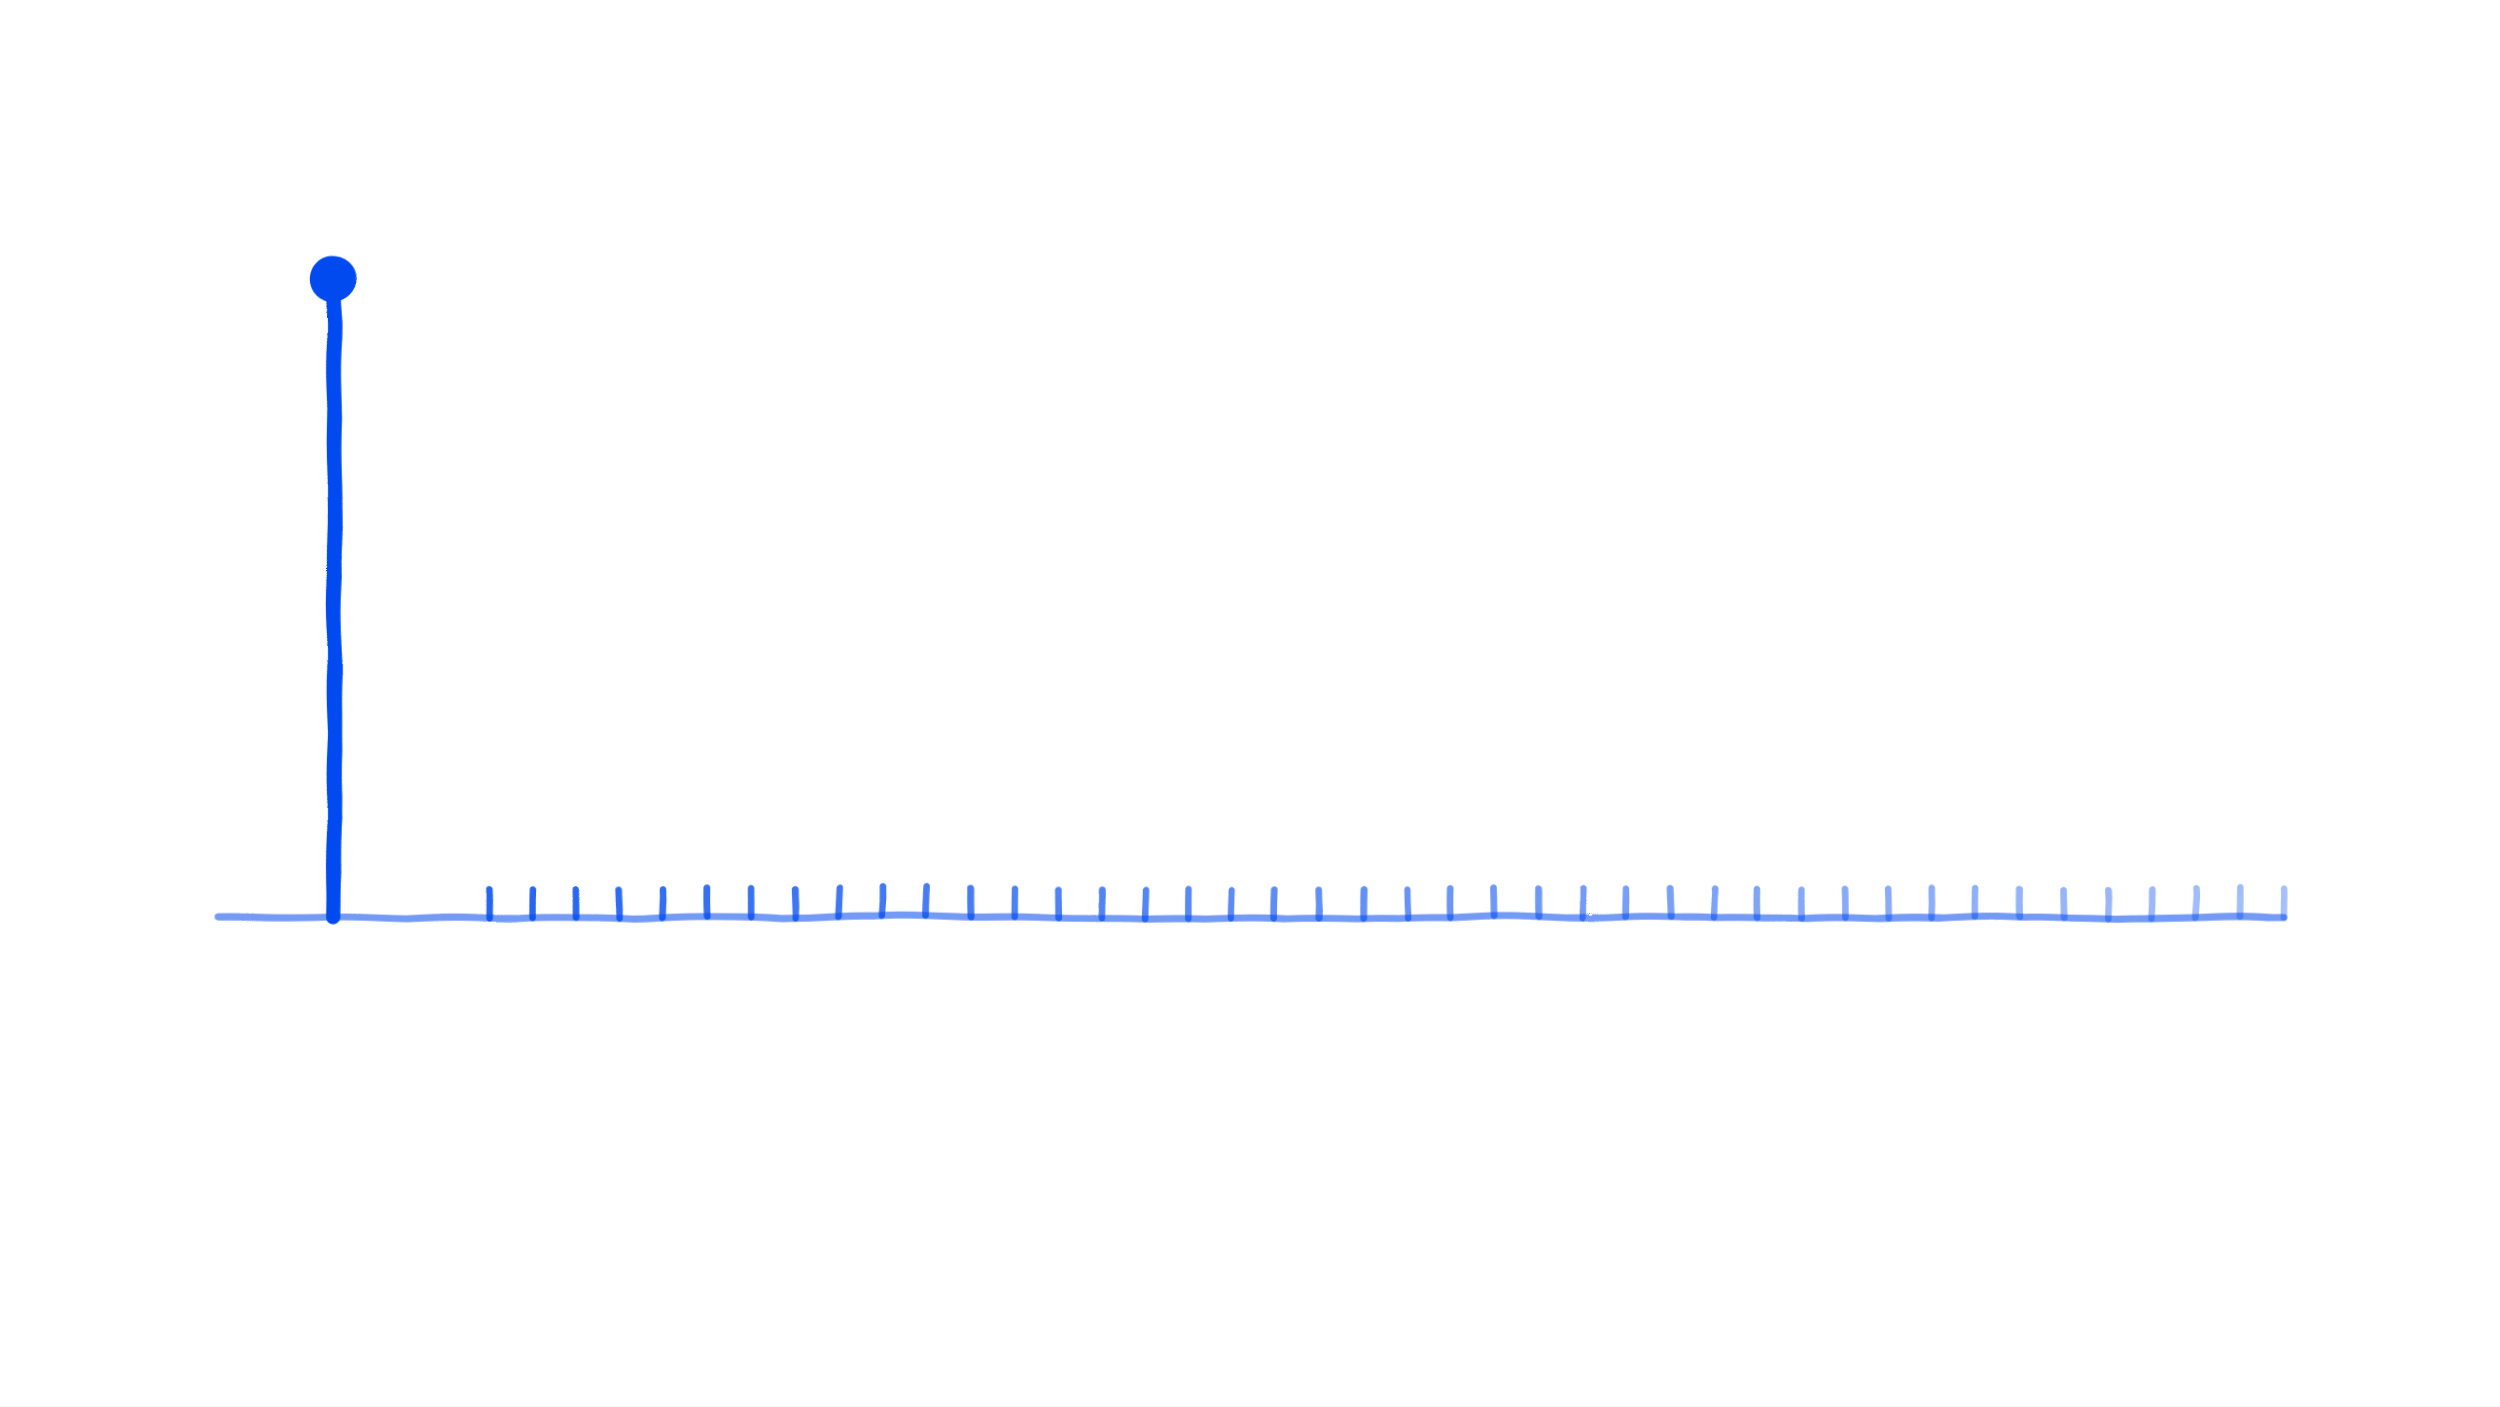
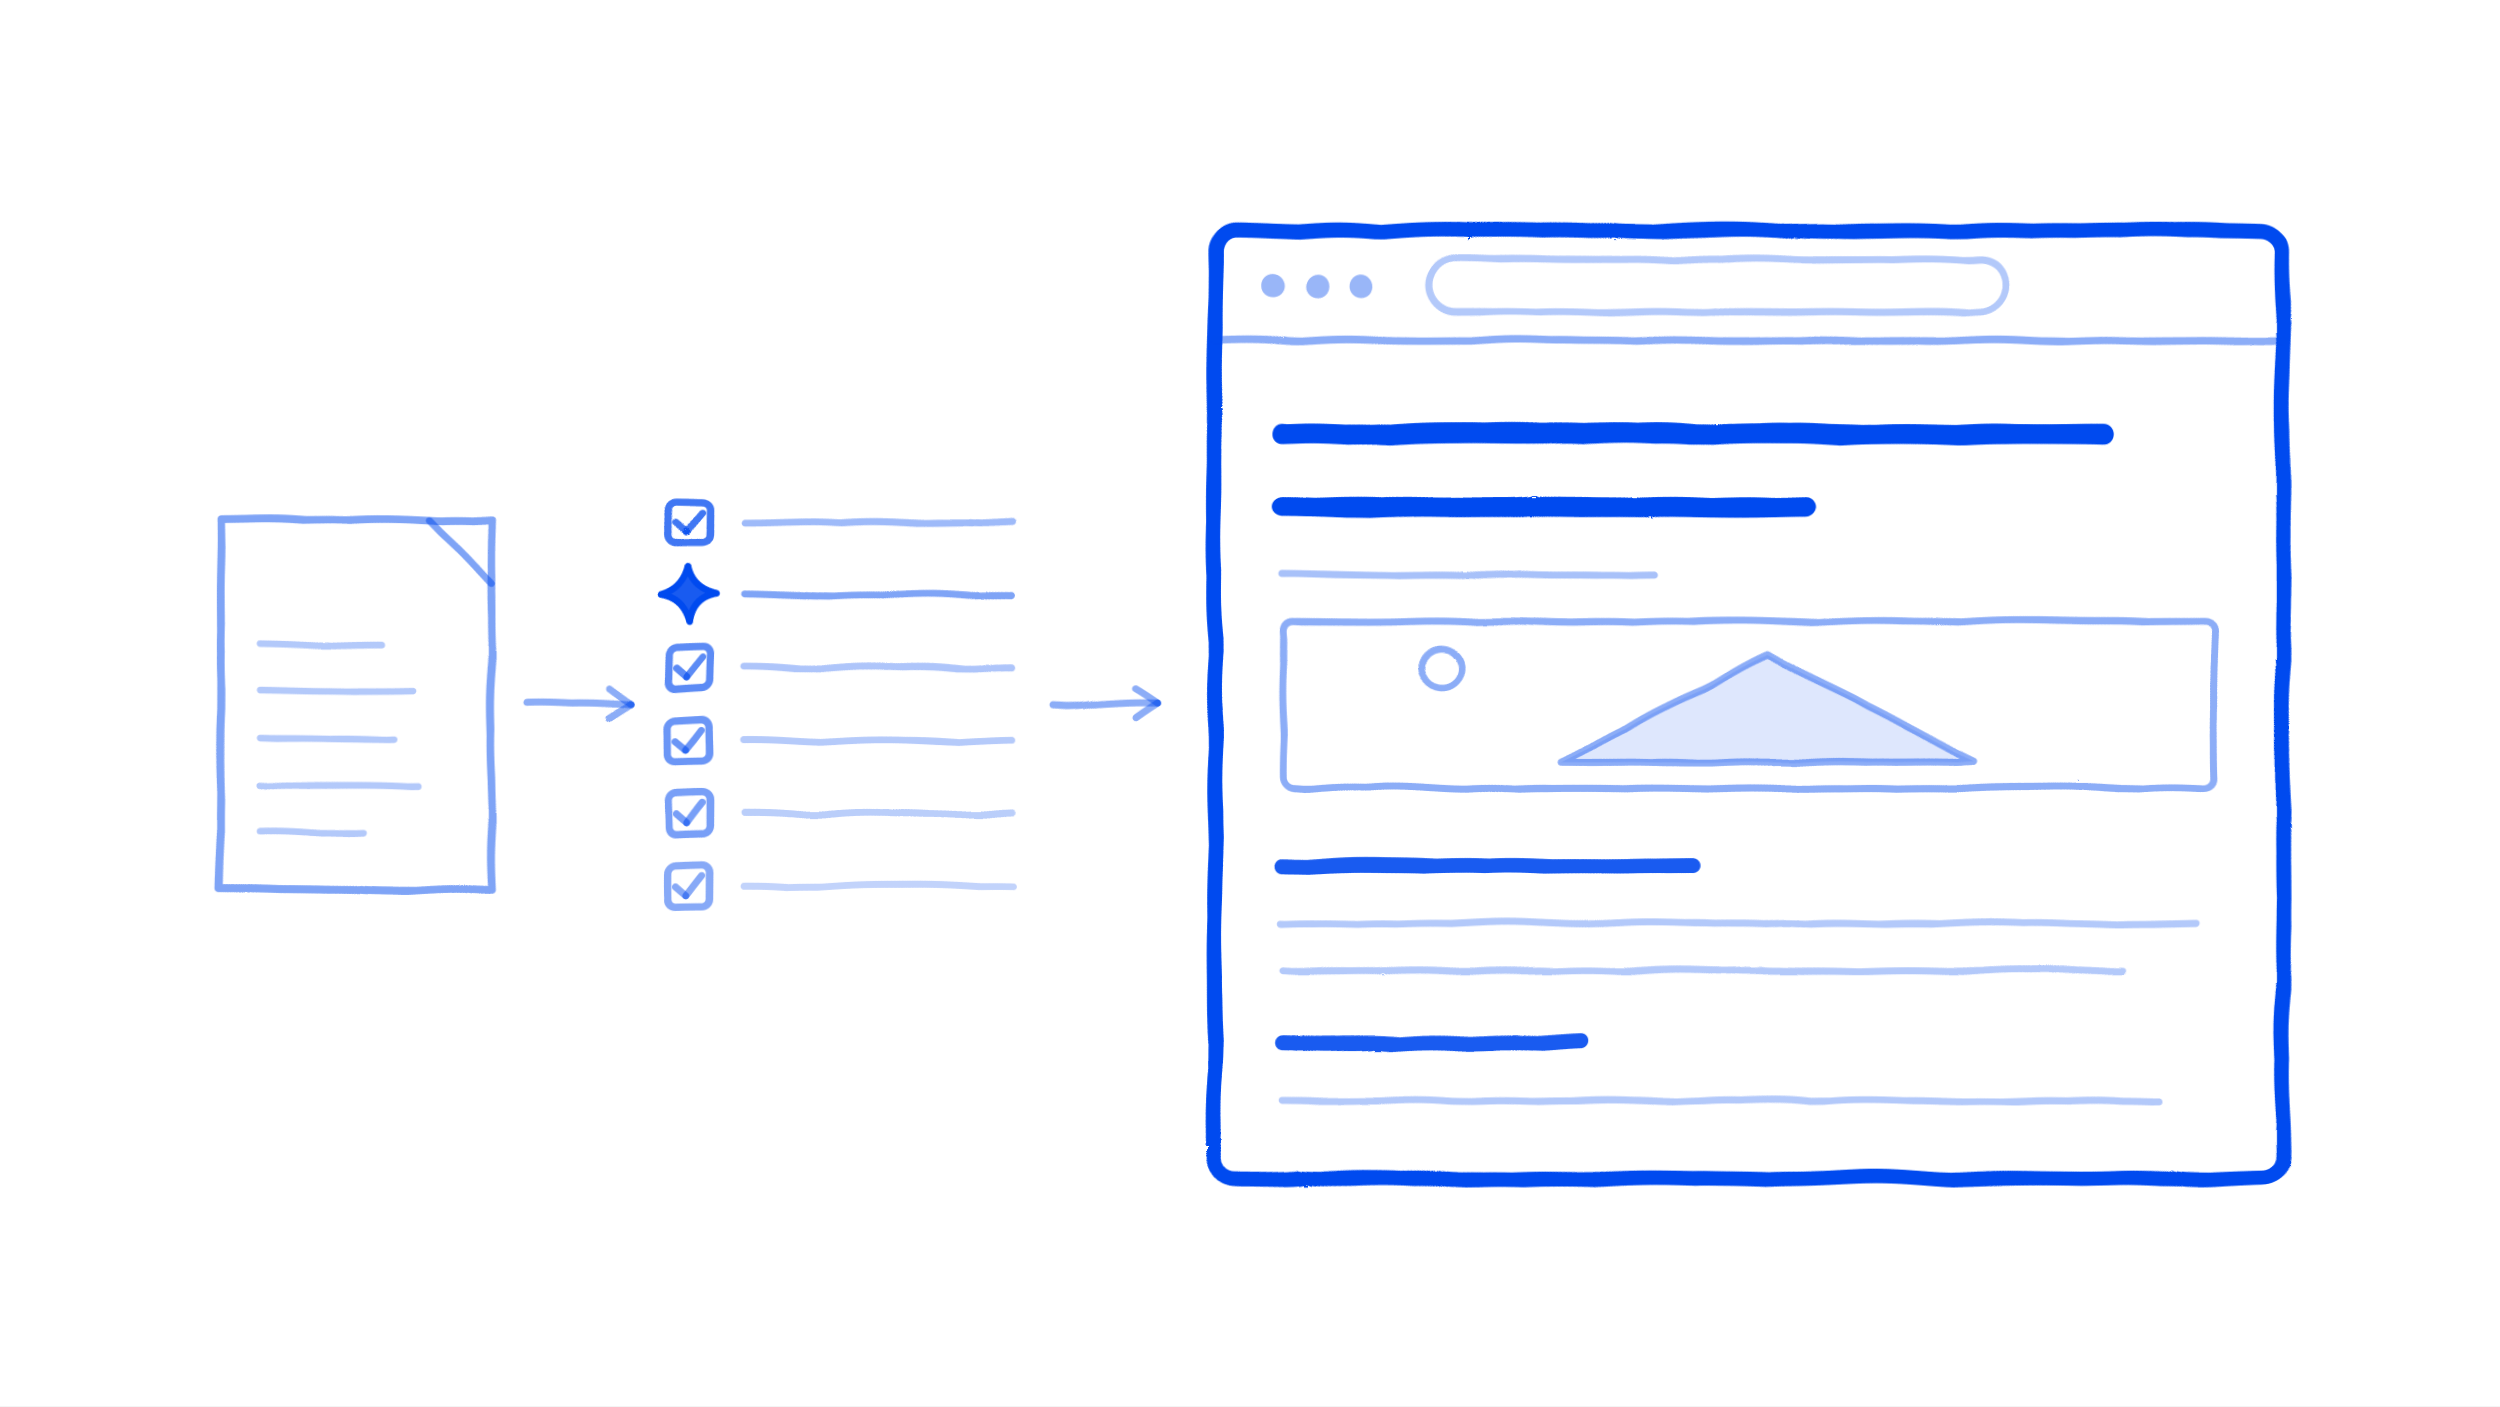
<svg xmlns="http://www.w3.org/2000/svg" viewBox="0 0 960 540" width="960" height="540" role="img" stroke-linejoin="round">
  <defs>
    <filter id="rough" x="-20%" y="-20%" width="140%" height="140%">
      <feTurbulence type="turbulence" baseFrequency="0.016" numOctaves="2" seed="7" result="n" />
      <feDisplacementMap in="SourceGraphic" in2="n" scale="2.4" xChannelSelector="R" yChannelSelector="G" />
    </filter>
  </defs>
  <rect width="960" height="540" fill="#FFFFFF" />
  <g filter="url(#rough)">
-     <path d="M84.0,351.8 L876.0,351.8" fill="none" stroke="#004AEF" stroke-opacity="0.55" stroke-width="2.7" stroke-linecap="round" />
-     <path d="M127.6,351.8 L127.6,106.3" fill="none" stroke="#004AEF" stroke-opacity="1.00" stroke-width="5.7" stroke-linecap="round" />
-     <circle cx="127.6" cy="106.3" r="9.0" fill="#004AEF" fill-opacity="1.00" />
-     <path d="M187.0,351.8 L187.0,340.8" fill="none" stroke="#004AEF" stroke-opacity="0.85" stroke-width="2.55" stroke-linecap="round" />
-     <path d="M203.8,351.8 L203.8,340.8" fill="none" stroke="#004AEF" stroke-opacity="0.84" stroke-width="2.55" stroke-linecap="round" />
-     <path d="M220.6,351.8 L220.6,340.8" fill="none" stroke="#004AEF" stroke-opacity="0.83" stroke-width="2.55" stroke-linecap="round" />
-     <path d="M237.4,351.8 L237.4,340.8" fill="none" stroke="#004AEF" stroke-opacity="0.81" stroke-width="2.55" stroke-linecap="round" />
-     <path d="M254.2,351.8 L254.2,340.8" fill="none" stroke="#004AEF" stroke-opacity="0.80" stroke-width="2.55" stroke-linecap="round" />
-     <path d="M271.0,351.8 L271.0,340.8" fill="none" stroke="#004AEF" stroke-opacity="0.79" stroke-width="2.55" stroke-linecap="round" />
-     <path d="M287.8,351.8 L287.8,340.8" fill="none" stroke="#004AEF" stroke-opacity="0.78" stroke-width="2.55" stroke-linecap="round" />
-     <path d="M304.6,351.8 L304.6,340.8" fill="none" stroke="#004AEF" stroke-opacity="0.76" stroke-width="2.55" stroke-linecap="round" />
-     <path d="M321.4,351.8 L321.4,340.8" fill="none" stroke="#004AEF" stroke-opacity="0.75" stroke-width="2.55" stroke-linecap="round" />
-     <path d="M338.2,351.8 L338.2,340.8" fill="none" stroke="#004AEF" stroke-opacity="0.74" stroke-width="2.55" stroke-linecap="round" />
-     <path d="M355.0,351.8 L355.0,340.8" fill="none" stroke="#004AEF" stroke-opacity="0.73" stroke-width="2.55" stroke-linecap="round" />
-     <path d="M371.8,351.8 L371.8,340.8" fill="none" stroke="#004AEF" stroke-opacity="0.72" stroke-width="2.55" stroke-linecap="round" />
-     <path d="M388.6,351.8 L388.6,340.8" fill="none" stroke="#004AEF" stroke-opacity="0.70" stroke-width="2.55" stroke-linecap="round" />
-     <path d="M405.4,351.8 L405.4,340.8" fill="none" stroke="#004AEF" stroke-opacity="0.69" stroke-width="2.55" stroke-linecap="round" />
-     <path d="M422.2,351.8 L422.2,340.8" fill="none" stroke="#004AEF" stroke-opacity="0.68" stroke-width="2.55" stroke-linecap="round" />
-     <path d="M439.0,351.8 L439.0,340.8" fill="none" stroke="#004AEF" stroke-opacity="0.67" stroke-width="2.55" stroke-linecap="round" />
-     <path d="M455.9,351.8 L455.9,340.8" fill="none" stroke="#004AEF" stroke-opacity="0.65" stroke-width="2.55" stroke-linecap="round" />
-     <path d="M472.7,351.8 L472.7,340.8" fill="none" stroke="#004AEF" stroke-opacity="0.64" stroke-width="2.55" stroke-linecap="round" />
-     <path d="M489.5,351.8 L489.5,340.8" fill="none" stroke="#004AEF" stroke-opacity="0.63" stroke-width="2.55" stroke-linecap="round" />
-     <path d="M506.3,351.8 L506.3,340.8" fill="none" stroke="#004AEF" stroke-opacity="0.62" stroke-width="2.55" stroke-linecap="round" />
-     <path d="M523.1,351.8 L523.1,340.8" fill="none" stroke="#004AEF" stroke-opacity="0.61" stroke-width="2.55" stroke-linecap="round" />
-     <path d="M539.9,351.8 L539.9,340.8" fill="none" stroke="#004AEF" stroke-opacity="0.59" stroke-width="2.55" stroke-linecap="round" />
-     <path d="M556.7,351.8 L556.7,340.8" fill="none" stroke="#004AEF" stroke-opacity="0.58" stroke-width="2.55" stroke-linecap="round" />
-     <path d="M573.5,351.8 L573.5,340.8" fill="none" stroke="#004AEF" stroke-opacity="0.57" stroke-width="2.55" stroke-linecap="round" />
-     <path d="M590.3,351.8 L590.3,340.8" fill="none" stroke="#004AEF" stroke-opacity="0.56" stroke-width="2.55" stroke-linecap="round" />
-     <path d="M607.1,351.8 L607.1,340.8" fill="none" stroke="#004AEF" stroke-opacity="0.55" stroke-width="2.55" stroke-linecap="round" />
-     <path d="M623.9,351.8 L623.9,340.8" fill="none" stroke="#004AEF" stroke-opacity="0.53" stroke-width="2.55" stroke-linecap="round" />
-     <path d="M640.7,351.8 L640.7,340.8" fill="none" stroke="#004AEF" stroke-opacity="0.52" stroke-width="2.55" stroke-linecap="round" />
-     <path d="M657.5,351.8 L657.5,340.8" fill="none" stroke="#004AEF" stroke-opacity="0.51" stroke-width="2.55" stroke-linecap="round" />
-     <path d="M674.3,351.8 L674.3,340.8" fill="none" stroke="#004AEF" stroke-opacity="0.50" stroke-width="2.55" stroke-linecap="round" />
-     <path d="M691.1,351.8 L691.1,340.8" fill="none" stroke="#004AEF" stroke-opacity="0.48" stroke-width="2.55" stroke-linecap="round" />
-     <path d="M707.9,351.8 L707.9,340.8" fill="none" stroke="#004AEF" stroke-opacity="0.47" stroke-width="2.55" stroke-linecap="round" />
-     <path d="M724.7,351.8 L724.7,340.8" fill="none" stroke="#004AEF" stroke-opacity="0.46" stroke-width="2.55" stroke-linecap="round" />
-     <path d="M741.6,351.8 L741.6,340.8" fill="none" stroke="#004AEF" stroke-opacity="0.45" stroke-width="2.55" stroke-linecap="round" />
-     <path d="M758.4,351.8 L758.4,340.8" fill="none" stroke="#004AEF" stroke-opacity="0.44" stroke-width="2.55" stroke-linecap="round" />
-     <path d="M775.2,351.8 L775.2,340.8" fill="none" stroke="#004AEF" stroke-opacity="0.42" stroke-width="2.55" stroke-linecap="round" />
-     <path d="M792.0,351.8 L792.0,340.8" fill="none" stroke="#004AEF" stroke-opacity="0.41" stroke-width="2.55" stroke-linecap="round" />
-     <path d="M808.8,351.8 L808.8,340.8" fill="none" stroke="#004AEF" stroke-opacity="0.40" stroke-width="2.55" stroke-linecap="round" />
-     <path d="M825.6,351.8 L825.6,340.8" fill="none" stroke="#004AEF" stroke-opacity="0.39" stroke-width="2.55" stroke-linecap="round" />
-     <path d="M842.4,351.8 L842.4,340.8" fill="none" stroke="#004AEF" stroke-opacity="0.37" stroke-width="2.55" stroke-linecap="round" />
-     <path d="M859.2,351.8 L859.2,340.8" fill="none" stroke="#004AEF" stroke-opacity="0.36" stroke-width="2.55" stroke-linecap="round" />
-     <path d="M876.0,351.8 L876.0,340.8" fill="none" stroke="#004AEF" stroke-opacity="0.35" stroke-width="2.55" stroke-linecap="round" />
+     <rect x="84.0" y="199.0" width="104.0" height="142.0" rx="0" fill="none" stroke="#004AEF" stroke-opacity="0.50" stroke-width="3.0" />
+     <path d="M164.0,199.0 L188.0,223.0" fill="none" stroke="#004AEF" stroke-opacity="0.50" stroke-width="2.7" stroke-linecap="round" />
+     <path d="M99.0,247.0 L146.4,247.0" fill="none" stroke="#004AEF" stroke-opacity="0.30" stroke-width="2.55" stroke-linecap="round" />
+     <path d="M99.0,265.0 L158.2,265.0" fill="none" stroke="#004AEF" stroke-opacity="0.30" stroke-width="2.55" stroke-linecap="round" />
+     <path d="M99.0,283.0 L150.8,283.0" fill="none" stroke="#004AEF" stroke-opacity="0.30" stroke-width="2.55" stroke-linecap="round" />
+     <path d="M99.0,301.0 L159.7,301.0" fill="none" stroke="#004AEF" stroke-opacity="0.30" stroke-width="2.55" stroke-linecap="round" />
+     <path d="M99.0,319.0 L139.0,319.0" fill="none" stroke="#004AEF" stroke-opacity="0.30" stroke-width="2.55" stroke-linecap="round" />
+     <path d="M202.0,270.0 L242.0,270.0" fill="none" stroke="#004AEF" stroke-opacity="0.45" stroke-width="2.7" stroke-linecap="round" />
+     <path d="M233.5,264.4 L242.0,270.0" fill="none" stroke="#004AEF" stroke-opacity="0.45" stroke-width="2.7" stroke-linecap="round" />
+     <path d="M233.5,275.6 L242.0,270.0" fill="none" stroke="#004AEF" stroke-opacity="0.45" stroke-width="2.7" stroke-linecap="round" />
+     <rect x="256.0" y="192.0" width="16.0" height="16.0" rx="3" fill="none" stroke="#004AEF" stroke-opacity="0.75" stroke-width="2.85" />
+     <path d="M259.0,200.0 L263.0,203.6" fill="none" stroke="#004AEF" stroke-opacity="0.75" stroke-width="2.7" stroke-linecap="round" />
+     <path d="M263.0,203.6 L269.0,196.1" fill="none" stroke="#004AEF" stroke-opacity="0.75" stroke-width="2.7" stroke-linecap="round" />
+     <path d="M285.0,200.0 L388.0,200.0" fill="none" stroke="#004AEF" stroke-opacity="0.38" stroke-width="2.7" stroke-linecap="round" />
+     <path d="M264.0,217.5 Q265.8,226.2 274.5,228.0 Q265.8,229.8 264.0,238.5 Q262.2,229.8 253.5,228.0 Q262.2,226.2 264.0,217.5 Z" fill="#004AEF" fill-opacity="0.90" stroke="#004AEF" stroke-opacity="1.00" stroke-width="2.55" stroke-linejoin="round" />
+     <path d="M285.0,228.0 L388.0,228.0" fill="none" stroke="#004AEF" stroke-opacity="0.50" stroke-width="2.7" stroke-linecap="round" />
+     <rect x="256.0" y="248.0" width="16.0" height="16.0" rx="3" fill="none" stroke="#004AEF" stroke-opacity="0.64" stroke-width="2.85" />
+     <path d="M259.0,256.0 L263.0,259.6" fill="none" stroke="#004AEF" stroke-opacity="0.64" stroke-width="2.7" stroke-linecap="round" />
+     <path d="M263.0,259.6 L269.0,252.1" fill="none" stroke="#004AEF" stroke-opacity="0.64" stroke-width="2.7" stroke-linecap="round" />
+     <path d="M285.0,256.0 L388.0,256.0" fill="none" stroke="#004AEF" stroke-opacity="0.32" stroke-width="2.7" stroke-linecap="round" />
+     <rect x="256.0" y="276.0" width="16.0" height="16.0" rx="3" fill="none" stroke="#004AEF" stroke-opacity="0.58" stroke-width="2.85" />
+     <path d="M259.0,284.0 L263.0,287.6" fill="none" stroke="#004AEF" stroke-opacity="0.58" stroke-width="2.7" stroke-linecap="round" />
+     <path d="M263.0,287.6 L269.0,280.1" fill="none" stroke="#004AEF" stroke-opacity="0.58" stroke-width="2.7" stroke-linecap="round" />
+     <path d="M285.0,284.0 L388.0,284.0" fill="none" stroke="#004AEF" stroke-opacity="0.29" stroke-width="2.7" stroke-linecap="round" />
+     <rect x="256.0" y="304.0" width="16.0" height="16.0" rx="3" fill="none" stroke="#004AEF" stroke-opacity="0.53" stroke-width="2.85" />
+     <path d="M259.0,312.0 L263.0,315.6" fill="none" stroke="#004AEF" stroke-opacity="0.53" stroke-width="2.7" stroke-linecap="round" />
+     <path d="M263.0,315.6 L269.0,308.1" fill="none" stroke="#004AEF" stroke-opacity="0.53" stroke-width="2.7" stroke-linecap="round" />
+     <path d="M285.0,312.0 L388.0,312.0" fill="none" stroke="#004AEF" stroke-opacity="0.27" stroke-width="2.7" stroke-linecap="round" />
+     <rect x="256.0" y="332.0" width="16.0" height="16.0" rx="3" fill="none" stroke="#004AEF" stroke-opacity="0.47" stroke-width="2.85" />
+     <path d="M259.0,340.0 L263.0,343.6" fill="none" stroke="#004AEF" stroke-opacity="0.47" stroke-width="2.7" stroke-linecap="round" />
+     <path d="M263.0,343.6 L269.0,336.1" fill="none" stroke="#004AEF" stroke-opacity="0.47" stroke-width="2.7" stroke-linecap="round" />
+     <path d="M285.0,340.0 L388.0,340.0" fill="none" stroke="#004AEF" stroke-opacity="0.24" stroke-width="2.7" stroke-linecap="round" />
+     <path d="M404.0,270.0 L444.0,270.0" fill="none" stroke="#004AEF" stroke-opacity="0.45" stroke-width="2.7" stroke-linecap="round" />
+     <path d="M435.5,264.4 L444.0,270.0" fill="none" stroke="#004AEF" stroke-opacity="0.45" stroke-width="2.7" stroke-linecap="round" />
+     <path d="M435.5,275.6 L444.0,270.0" fill="none" stroke="#004AEF" stroke-opacity="0.45" stroke-width="2.7" stroke-linecap="round" />
+     <rect x="466.0" y="88.0" width="410.0" height="364.0" rx="8" fill="none" stroke="#004AEF" stroke-opacity="1.00" stroke-width="5.7" />
+     <path d="M466.0,130.0 L876.0,130.0" fill="none" stroke="#004AEF" stroke-opacity="0.45" stroke-width="3.0" stroke-linecap="round" />
+     <circle cx="488.0" cy="109.0" r="4.5" fill="#004AEF" fill-opacity="0.40" />
+     <circle cx="505.0" cy="109.0" r="4.5" fill="#004AEF" fill-opacity="0.40" />
+     <circle cx="522.0" cy="109.0" r="4.5" fill="#004AEF" fill-opacity="0.40" />
+     <rect x="548.0" y="99.0" width="221.4" height="20.0" rx="10" fill="none" stroke="#004AEF" stroke-opacity="0.30" stroke-width="2.7" />
+     <path d="M492.0,166.0 L807.0,166.0" fill="none" stroke="#004AEF" stroke-opacity="1.00" stroke-width="7.8" stroke-linecap="round" />
+     <path d="M492.0,194.0 L692.5,194.0" fill="none" stroke="#004AEF" stroke-opacity="1.00" stroke-width="7.8" stroke-linecap="round" />
+     <path d="M492.0,220.0 L635.2,220.0" fill="none" stroke="#004AEF" stroke-opacity="0.34" stroke-width="2.7" stroke-linecap="round" />
+     <rect x="492.0" y="238.0" width="358.0" height="64.0" rx="4" fill="none" stroke="#004AEF" stroke-opacity="0.45" stroke-width="2.7" />
+     <circle cx="552.9" cy="255.9" r="7.5" fill="none" stroke="#004AEF" stroke-opacity="0.45" stroke-width="2.55" />
+     <path d="M599.4,292.0 L678.2,250.8 L756.9,292.0 Z" fill="#004AEF" fill-opacity="0.13" stroke="#004AEF" stroke-opacity="0.45" stroke-width="2.7" stroke-linejoin="round" />
+     <path d="M492.0,332.0 L649.5,332.0" fill="none" stroke="#004AEF" stroke-opacity="0.90" stroke-width="5.7" stroke-linecap="round" />
+     <path d="M492.0,354.0 L842.8,354.0" fill="none" stroke="#004AEF" stroke-opacity="0.30" stroke-width="2.7" stroke-linecap="round" />
+     <path d="M492.0,372.0 L814.2,372.0" fill="none" stroke="#004AEF" stroke-opacity="0.30" stroke-width="2.7" stroke-linecap="round" />
+     <path d="M492.0,400.0 L606.6,400.0" fill="none" stroke="#004AEF" stroke-opacity="0.90" stroke-width="5.7" stroke-linecap="round" />
+     <path d="M492.0,422.0 L828.5,422.0" fill="none" stroke="#004AEF" stroke-opacity="0.30" stroke-width="2.7" stroke-linecap="round" />
  </g>
</svg>
